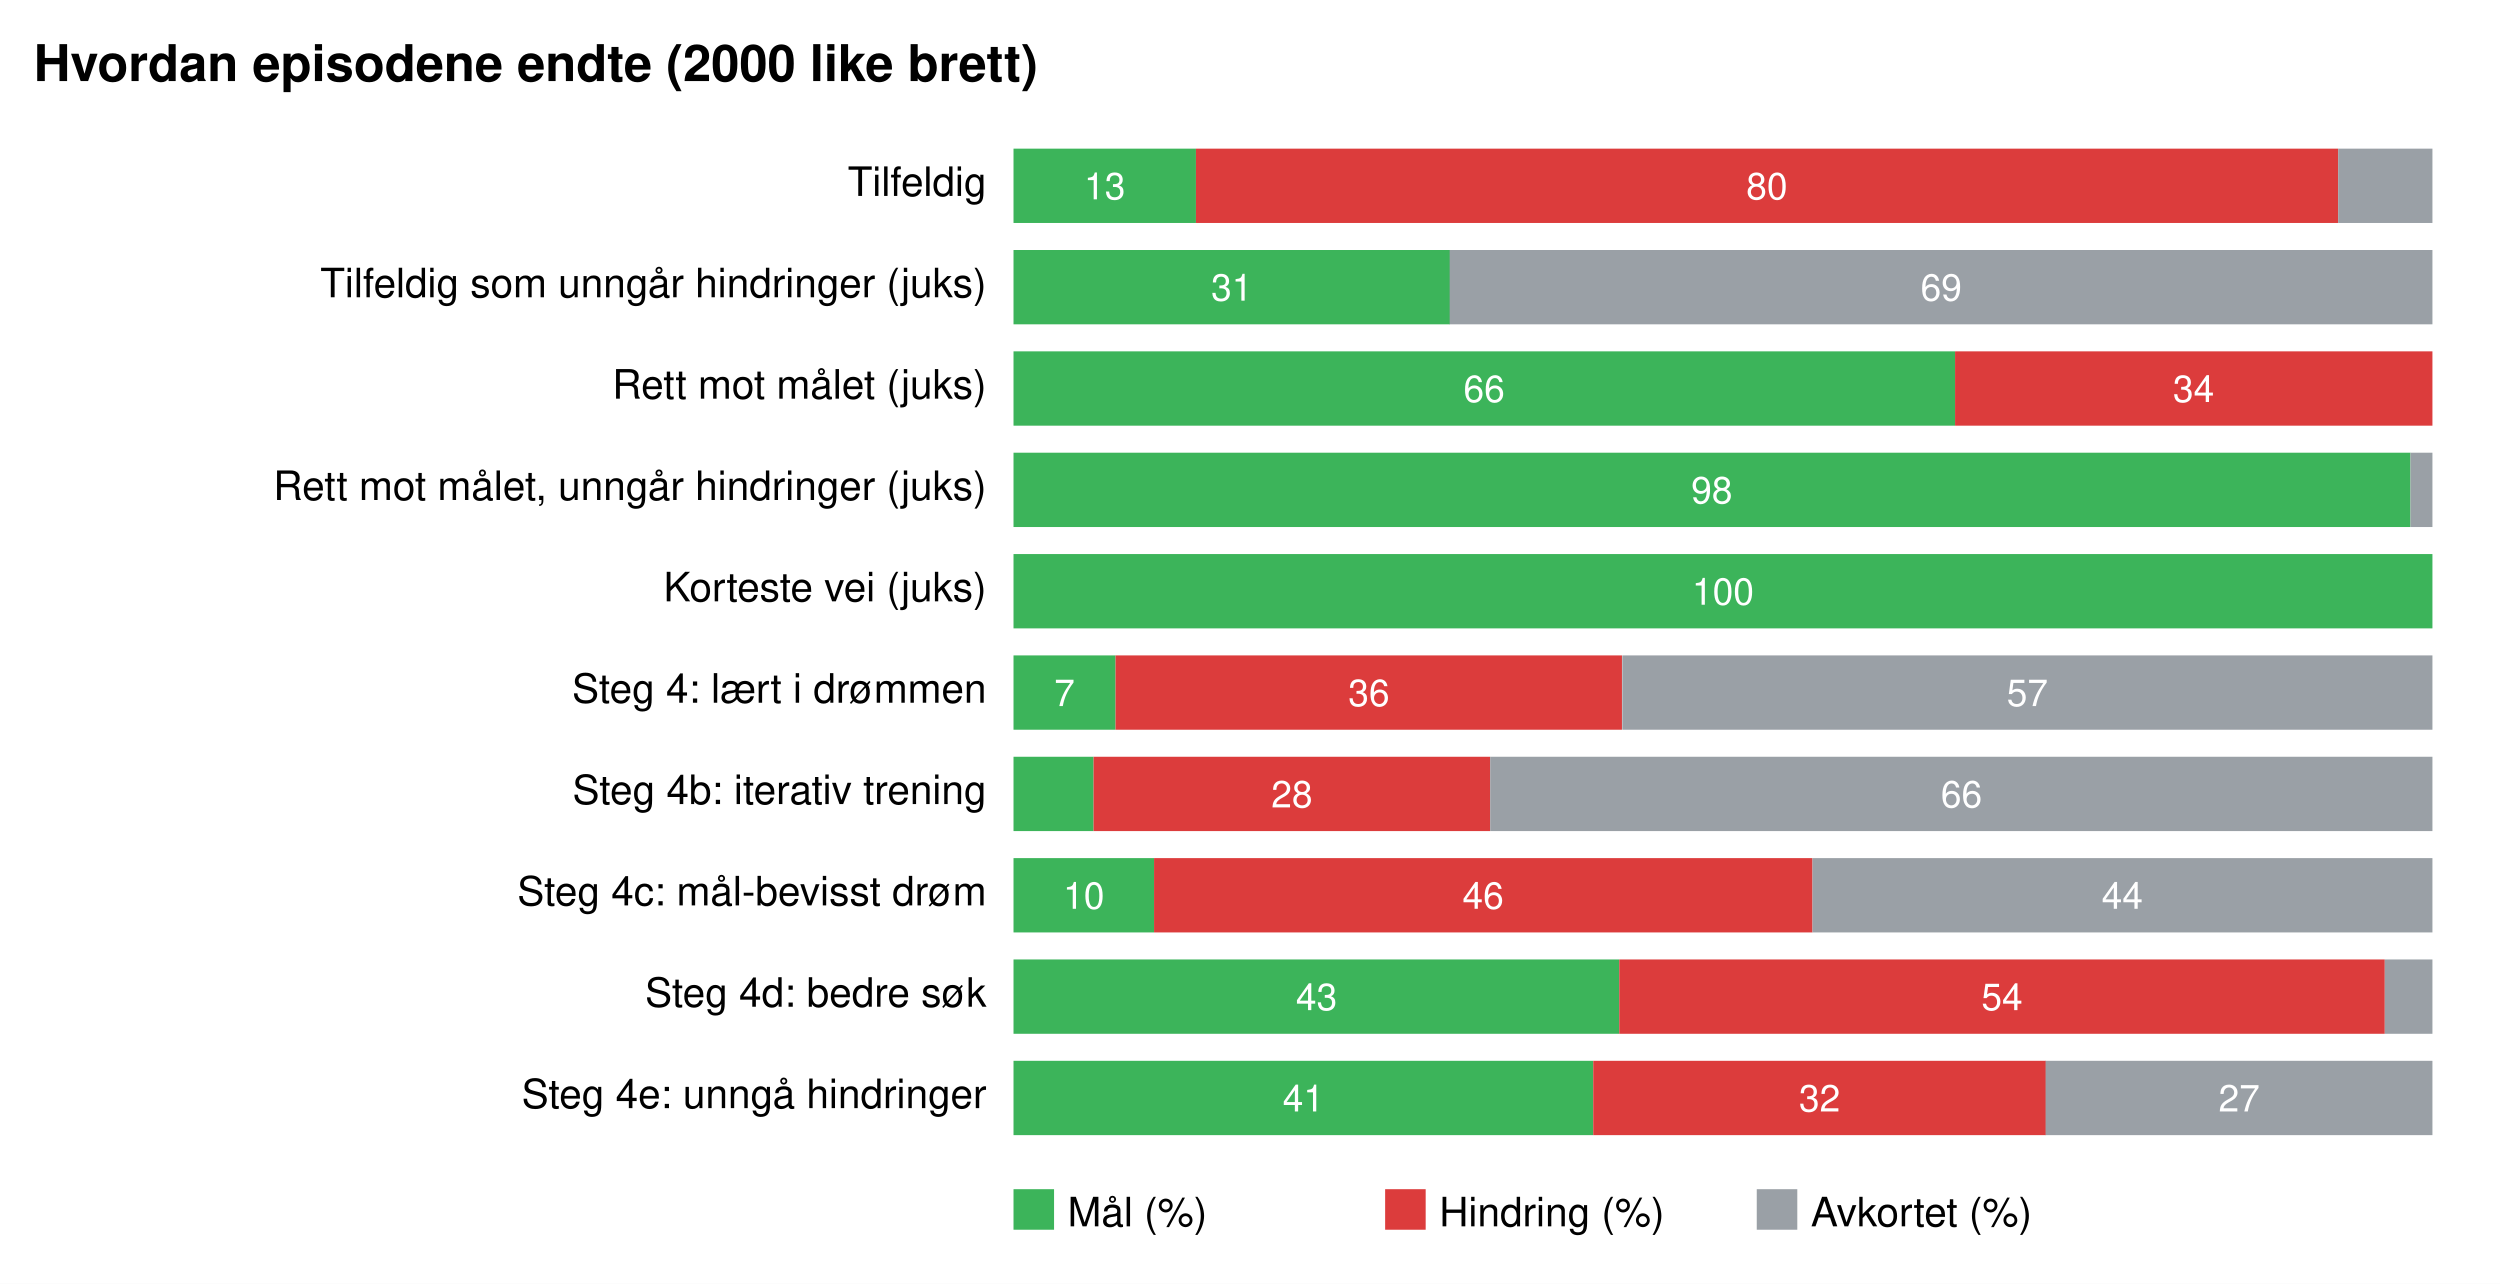
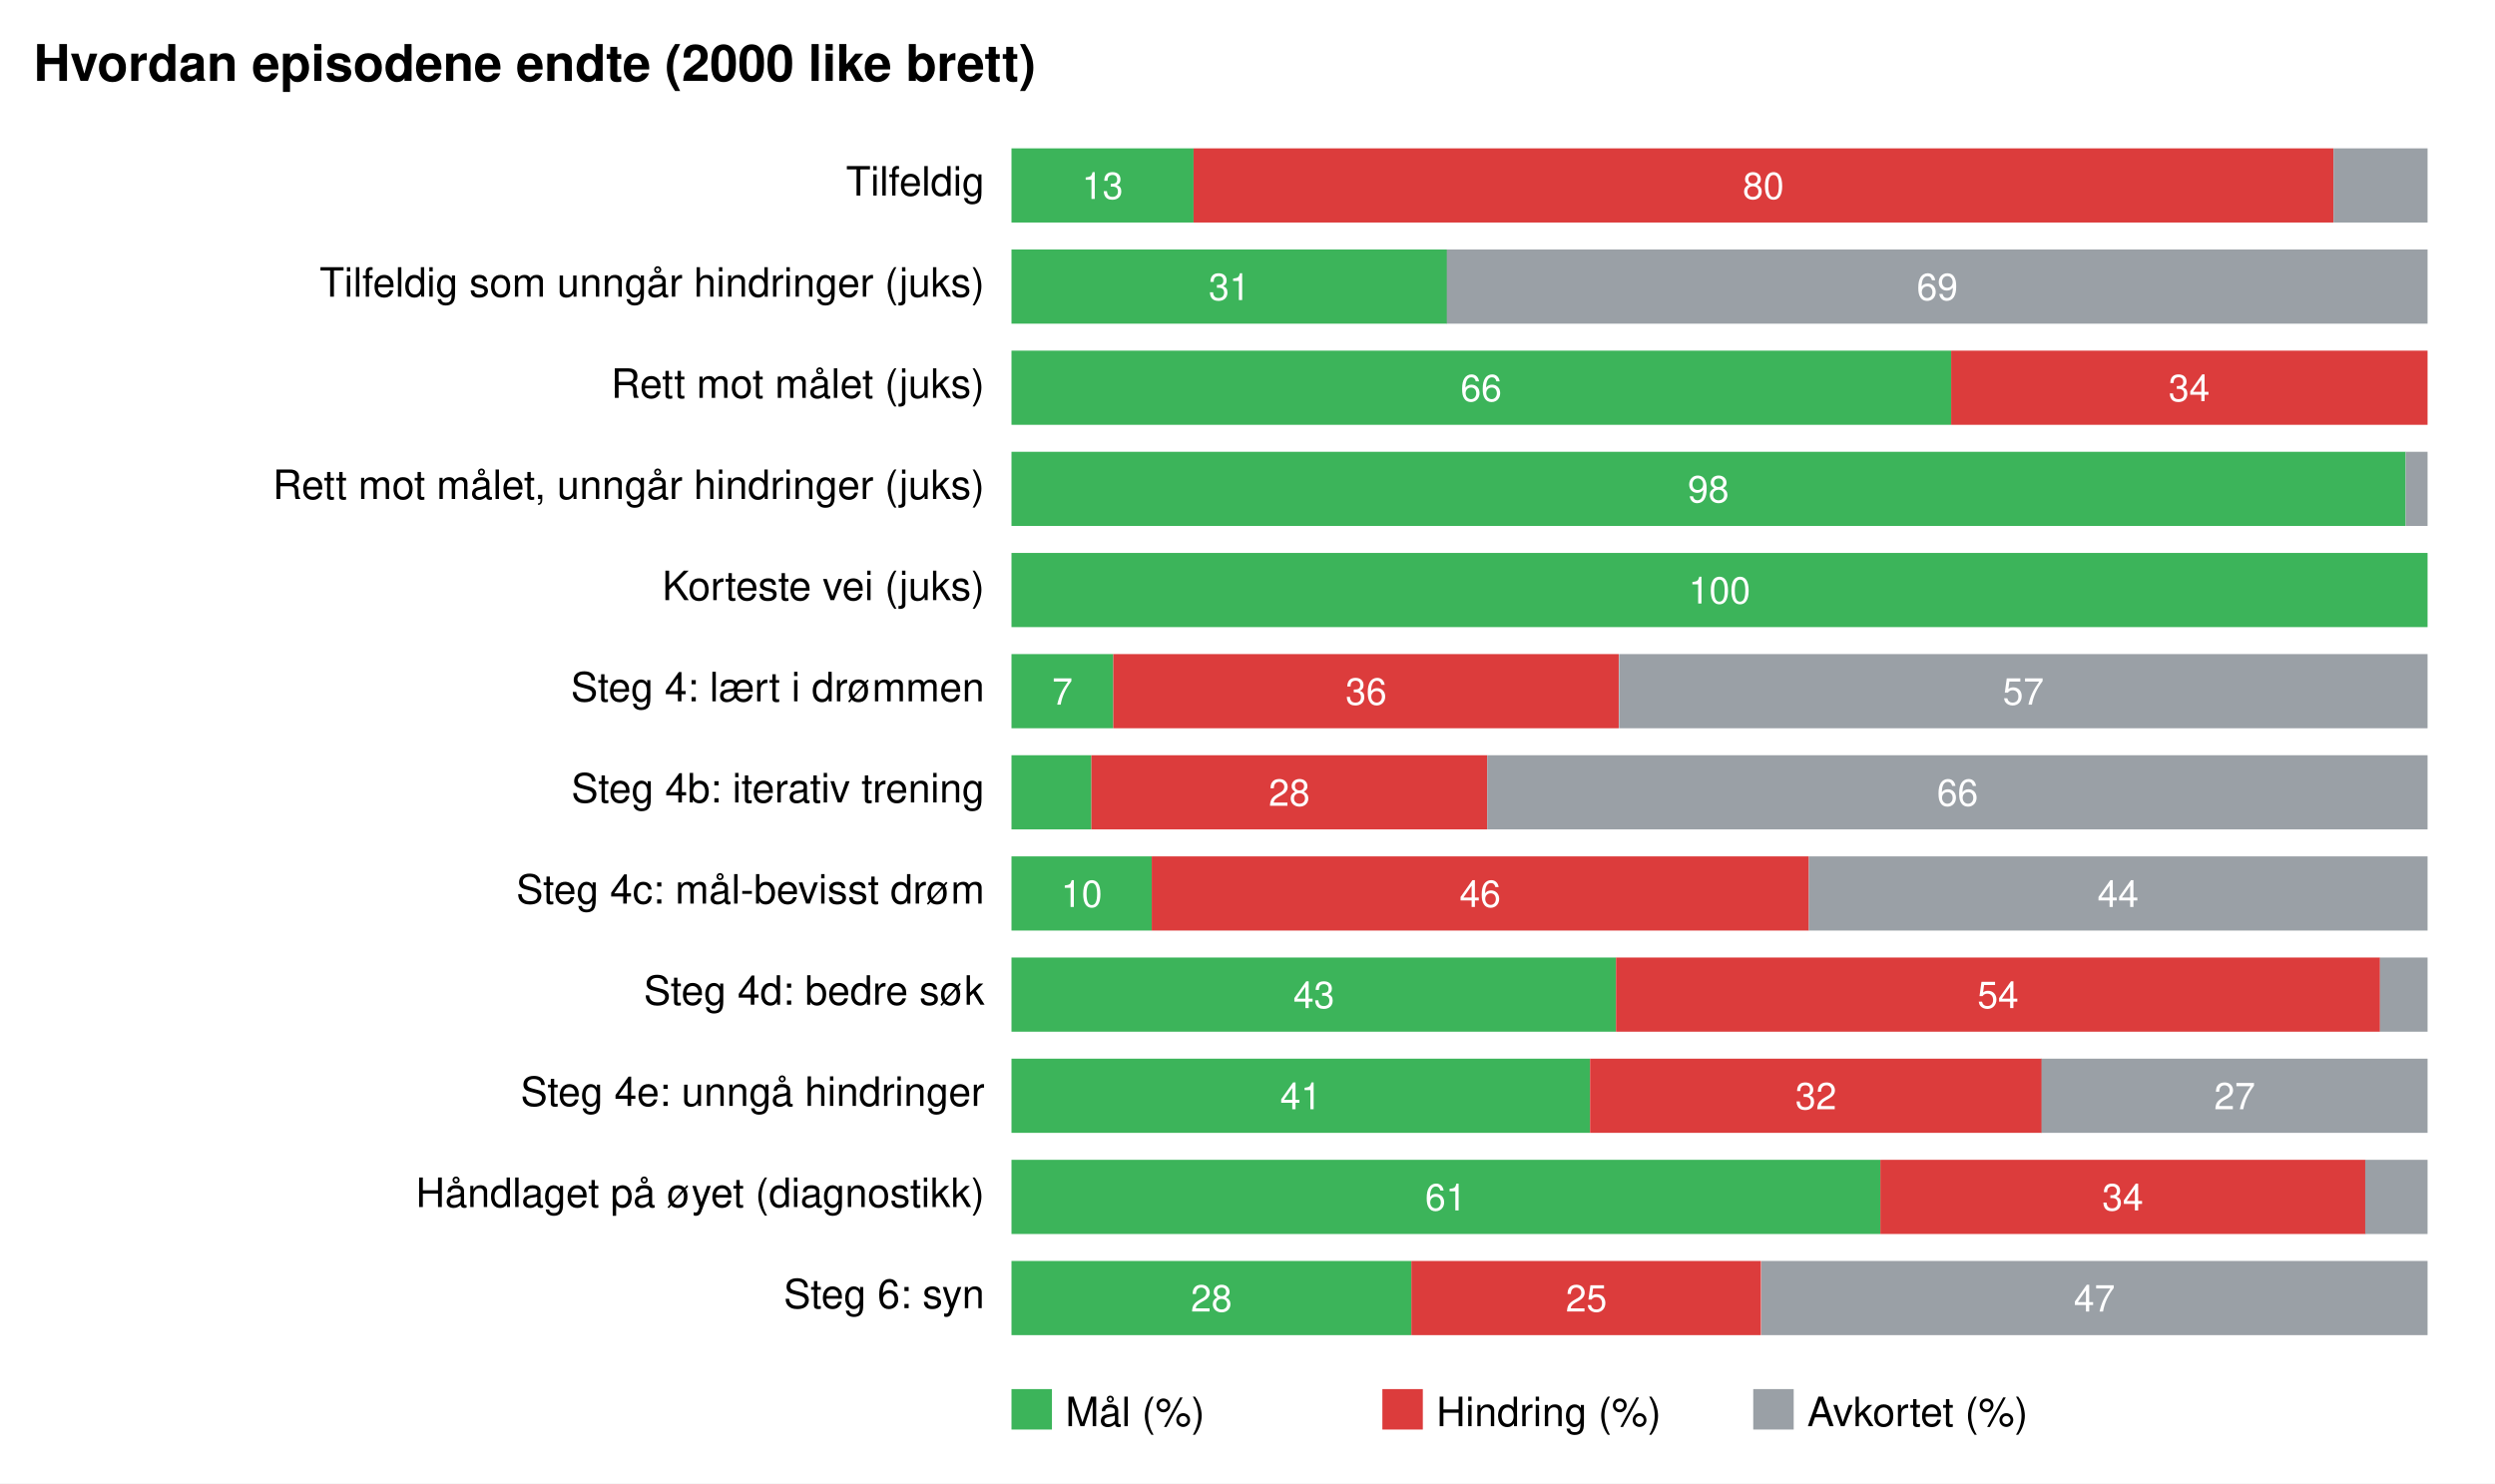
- <svg xmlns="http://www.w3.org/2000/svg" width="740" height="380" viewBox="0 0 740 380">
-   <rect width="740" height="380" fill="white" />
+ <svg xmlns="http://www.w3.org/2000/svg" width="740" height="440" viewBox="0 0 740 440">
+   <rect width="740" height="440" fill="white" />
  <text x="10" y="24" font-family="Helvetica, Arial, sans-serif" font-size="15" font-weight="bold">Hvordan episodene endte (2000 like brett)</text>
  <text x="292" y="58" font-family="Helvetica, Arial, sans-serif" font-size="12" text-anchor="end">Tilfeldig</text>
  <rect x="300.0" y="44" width="54.0" height="22" fill="#3cb45a" />
  <text x="327.0" y="59" font-family="Helvetica, Arial, sans-serif" font-size="11" fill="white" text-anchor="middle">13</text>
  <rect x="354.0" y="44" width="338.1" height="22" fill="#dc3c3c" />
  <text x="523.0" y="59" font-family="Helvetica, Arial, sans-serif" font-size="11" fill="white" text-anchor="middle">80</text>
  <rect x="692.1" y="44" width="27.9" height="22" fill="#9aa0a6" />
  <text x="292" y="88" font-family="Helvetica, Arial, sans-serif" font-size="12" text-anchor="end">Tilfeldig som unngår hindringer (juks)</text>
  <rect x="300.0" y="74" width="129.2" height="22" fill="#3cb45a" />
  <text x="364.6" y="89" font-family="Helvetica, Arial, sans-serif" font-size="11" fill="white" text-anchor="middle">31</text>
  <rect x="429.1" y="74" width="0.0" height="22" fill="#dc3c3c" />
  <rect x="429.1" y="74" width="290.9" height="22" fill="#9aa0a6" />
  <text x="574.6" y="89" font-family="Helvetica, Arial, sans-serif" font-size="11" fill="white" text-anchor="middle">69</text>
  <text x="292" y="118" font-family="Helvetica, Arial, sans-serif" font-size="12" text-anchor="end">Rett mot målet (juks)</text>
  <rect x="300.0" y="104" width="278.7" height="22" fill="#3cb45a" />
  <text x="439.3" y="119" font-family="Helvetica, Arial, sans-serif" font-size="11" fill="white" text-anchor="middle">66</text>
  <rect x="578.7" y="104" width="141.3" height="22" fill="#dc3c3c" />
  <text x="649.3" y="119" font-family="Helvetica, Arial, sans-serif" font-size="11" fill="white" text-anchor="middle">34</text>
  <rect x="720.0" y="104" width="0.0" height="22" fill="#9aa0a6" />
  <text x="292" y="148" font-family="Helvetica, Arial, sans-serif" font-size="12" text-anchor="end">Rett mot målet, unngår hindringer (juks)</text>
  <rect x="300.0" y="134" width="413.5" height="22" fill="#3cb45a" />
  <text x="506.7" y="149" font-family="Helvetica, Arial, sans-serif" font-size="11" fill="white" text-anchor="middle">98</text>
  <rect x="713.5" y="134" width="0.0" height="22" fill="#dc3c3c" />
  <rect x="713.5" y="134" width="6.5" height="22" fill="#9aa0a6" />
  <text x="292" y="178" font-family="Helvetica, Arial, sans-serif" font-size="12" text-anchor="end">Korteste vei (juks)</text>
  <rect x="300.0" y="164" width="420.0" height="22" fill="#3cb45a" />
  <text x="510.0" y="179" font-family="Helvetica, Arial, sans-serif" font-size="11" fill="white" text-anchor="middle">100</text>
  <rect x="720.0" y="164" width="0.0" height="22" fill="#dc3c3c" />
  <rect x="720.0" y="164" width="0.0" height="22" fill="#9aa0a6" />
  <text x="292" y="208" font-family="Helvetica, Arial, sans-serif" font-size="12" text-anchor="end">Steg 4: lært i drømmen</text>
  <rect x="300.0" y="194" width="30.2" height="22" fill="#3cb45a" />
  <text x="315.1" y="209" font-family="Helvetica, Arial, sans-serif" font-size="11" fill="white" text-anchor="middle">7</text>
  <rect x="330.2" y="194" width="149.9" height="22" fill="#dc3c3c" />
  <text x="405.2" y="209" font-family="Helvetica, Arial, sans-serif" font-size="11" fill="white" text-anchor="middle">36</text>
  <rect x="480.2" y="194" width="239.8" height="22" fill="#9aa0a6" />
  <text x="600.1" y="209" font-family="Helvetica, Arial, sans-serif" font-size="11" fill="white" text-anchor="middle">57</text>
  <text x="292" y="238" font-family="Helvetica, Arial, sans-serif" font-size="12" text-anchor="end">Steg 4b: iterativ trening</text>
  <rect x="300.0" y="224" width="23.7" height="22" fill="#3cb45a" />
  <rect x="323.7" y="224" width="117.4" height="22" fill="#dc3c3c" />
  <text x="382.4" y="239" font-family="Helvetica, Arial, sans-serif" font-size="11" fill="white" text-anchor="middle">28</text>
  <rect x="441.1" y="224" width="278.9" height="22" fill="#9aa0a6" />
  <text x="580.6" y="239" font-family="Helvetica, Arial, sans-serif" font-size="11" fill="white" text-anchor="middle">66</text>
  <text x="292" y="268" font-family="Helvetica, Arial, sans-serif" font-size="12" text-anchor="end">Steg 4c: mål-bevisst drøm</text>
  <rect x="300.0" y="254" width="41.6" height="22" fill="#3cb45a" />
  <text x="320.8" y="269" font-family="Helvetica, Arial, sans-serif" font-size="11" fill="white" text-anchor="middle">10</text>
  <rect x="341.6" y="254" width="194.9" height="22" fill="#dc3c3c" />
  <text x="439.0" y="269" font-family="Helvetica, Arial, sans-serif" font-size="11" fill="white" text-anchor="middle">46</text>
  <rect x="536.5" y="254" width="183.5" height="22" fill="#9aa0a6" />
  <text x="628.2" y="269" font-family="Helvetica, Arial, sans-serif" font-size="11" fill="white" text-anchor="middle">44</text>
  <text x="292" y="298" font-family="Helvetica, Arial, sans-serif" font-size="12" text-anchor="end">Steg 4d: bedre søk</text>
  <rect x="300.0" y="284" width="179.3" height="22" fill="#3cb45a" />
  <text x="389.7" y="299" font-family="Helvetica, Arial, sans-serif" font-size="11" fill="white" text-anchor="middle">43</text>
  <rect x="479.3" y="284" width="226.6" height="22" fill="#dc3c3c" />
  <text x="592.6" y="299" font-family="Helvetica, Arial, sans-serif" font-size="11" fill="white" text-anchor="middle">54</text>
  <rect x="705.9" y="284" width="14.1" height="22" fill="#9aa0a6" />
  <text x="292" y="328" font-family="Helvetica, Arial, sans-serif" font-size="12" text-anchor="end">Steg 4e: unngå hindringer</text>
  <rect x="300.0" y="314" width="171.6" height="22" fill="#3cb45a" />
  <text x="385.8" y="329" font-family="Helvetica, Arial, sans-serif" font-size="11" fill="white" text-anchor="middle">41</text>
  <rect x="471.6" y="314" width="134.0" height="22" fill="#dc3c3c" />
  <text x="538.6" y="329" font-family="Helvetica, Arial, sans-serif" font-size="11" fill="white" text-anchor="middle">32</text>
  <rect x="605.5" y="314" width="114.5" height="22" fill="#9aa0a6" />
  <text x="662.8" y="329" font-family="Helvetica, Arial, sans-serif" font-size="11" fill="white" text-anchor="middle">27</text>
-   <rect x="300" y="352" width="12" height="12" fill="#3cb45a" />
-   <text x="316" y="363" font-family="Helvetica, Arial, sans-serif" font-size="12">Mål (%)</text>
-   <rect x="410" y="352" width="12" height="12" fill="#dc3c3c" />
-   <text x="426" y="363" font-family="Helvetica, Arial, sans-serif" font-size="12">Hindring (%)</text>
-   <rect x="520" y="352" width="12" height="12" fill="#9aa0a6" />
-   <text x="536" y="363" font-family="Helvetica, Arial, sans-serif" font-size="12">Avkortet (%)</text>
+   <text x="292" y="358" font-family="Helvetica, Arial, sans-serif" font-size="12" text-anchor="end">Håndlaget på øyet (diagnostikk)</text>
+   <rect x="300.0" y="344" width="257.7" height="22" fill="#3cb45a" />
+   <text x="428.8" y="359" font-family="Helvetica, Arial, sans-serif" font-size="11" fill="white" text-anchor="middle">61</text>
+   <rect x="557.7" y="344" width="143.9" height="22" fill="#dc3c3c" />
+   <text x="629.6" y="359" font-family="Helvetica, Arial, sans-serif" font-size="11" fill="white" text-anchor="middle">34</text>
+   <rect x="701.5" y="344" width="18.5" height="22" fill="#9aa0a6" />
+   <text x="292" y="388" font-family="Helvetica, Arial, sans-serif" font-size="12" text-anchor="end">Steg 6: syn</text>
+   <rect x="300.0" y="374" width="118.6" height="22" fill="#3cb45a" />
+   <text x="359.3" y="389" font-family="Helvetica, Arial, sans-serif" font-size="11" fill="white" text-anchor="middle">28</text>
+   <rect x="418.6" y="374" width="103.7" height="22" fill="#dc3c3c" />
+   <text x="470.5" y="389" font-family="Helvetica, Arial, sans-serif" font-size="11" fill="white" text-anchor="middle">25</text>
+   <rect x="522.4" y="374" width="197.6" height="22" fill="#9aa0a6" />
+   <text x="621.2" y="389" font-family="Helvetica, Arial, sans-serif" font-size="11" fill="white" text-anchor="middle">47</text>
+   <rect x="300" y="412" width="12" height="12" fill="#3cb45a" />
+   <text x="316" y="423" font-family="Helvetica, Arial, sans-serif" font-size="12">Mål (%)</text>
+   <rect x="410" y="412" width="12" height="12" fill="#dc3c3c" />
+   <text x="426" y="423" font-family="Helvetica, Arial, sans-serif" font-size="12">Hindring (%)</text>
+   <rect x="520" y="412" width="12" height="12" fill="#9aa0a6" />
+   <text x="536" y="423" font-family="Helvetica, Arial, sans-serif" font-size="12">Avkortet (%)</text>
</svg>
